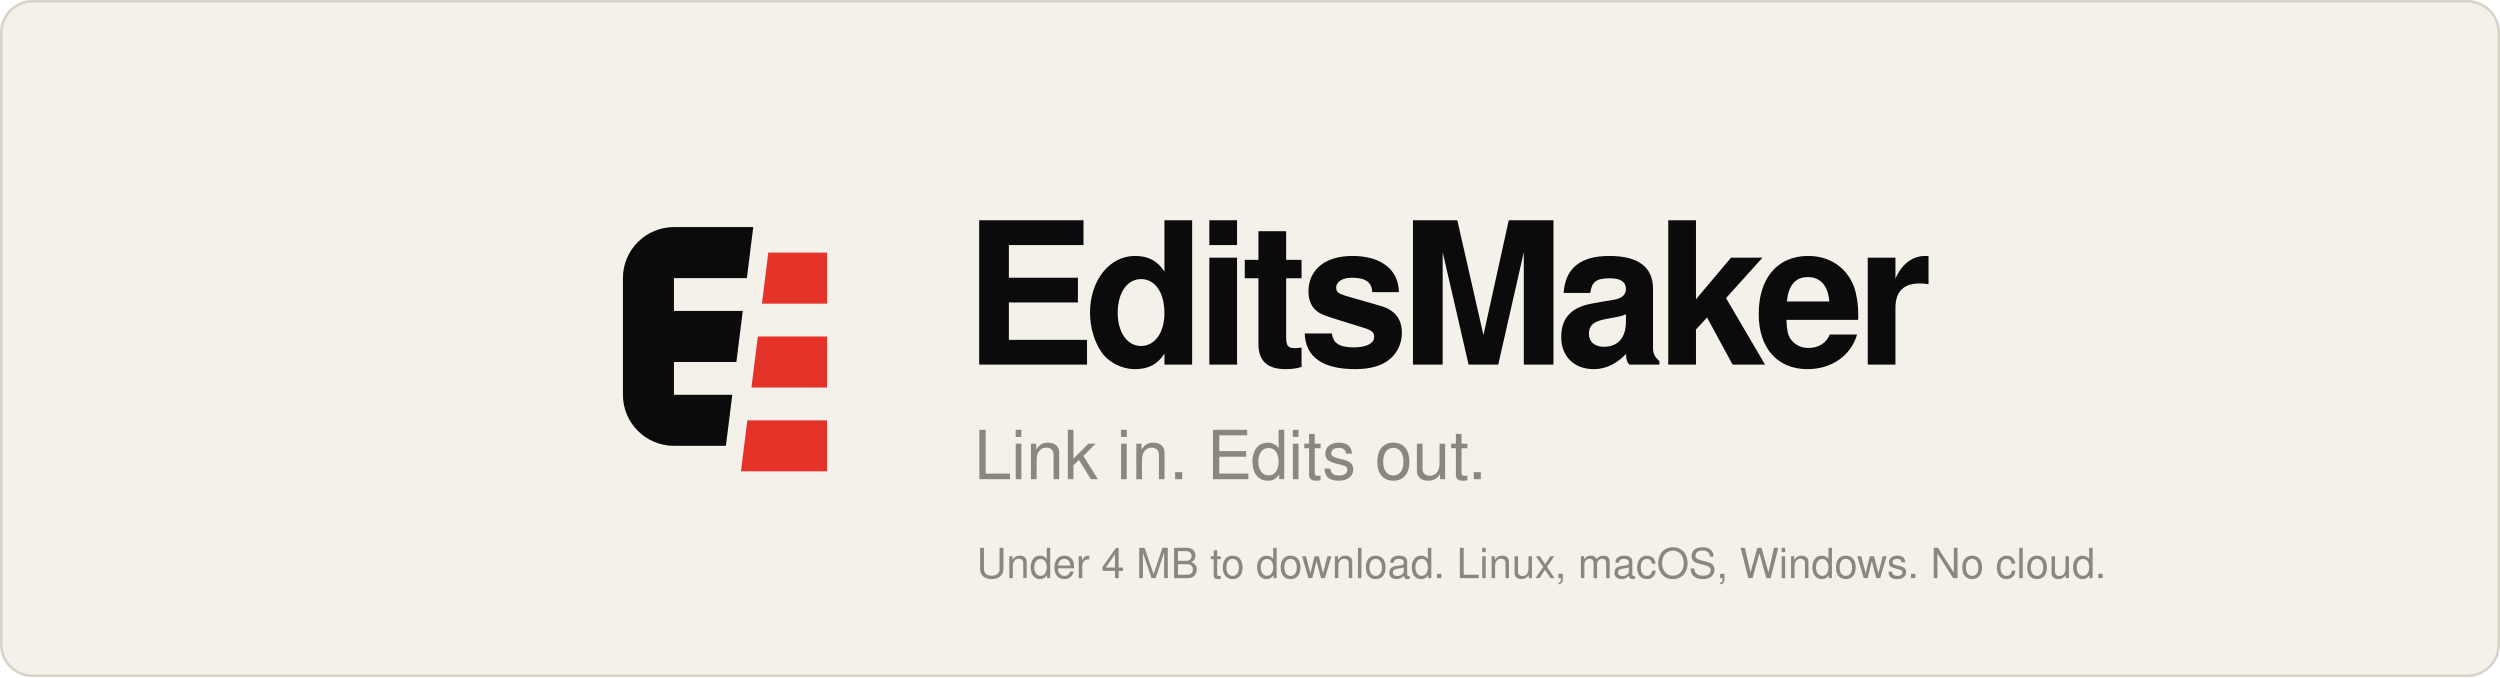
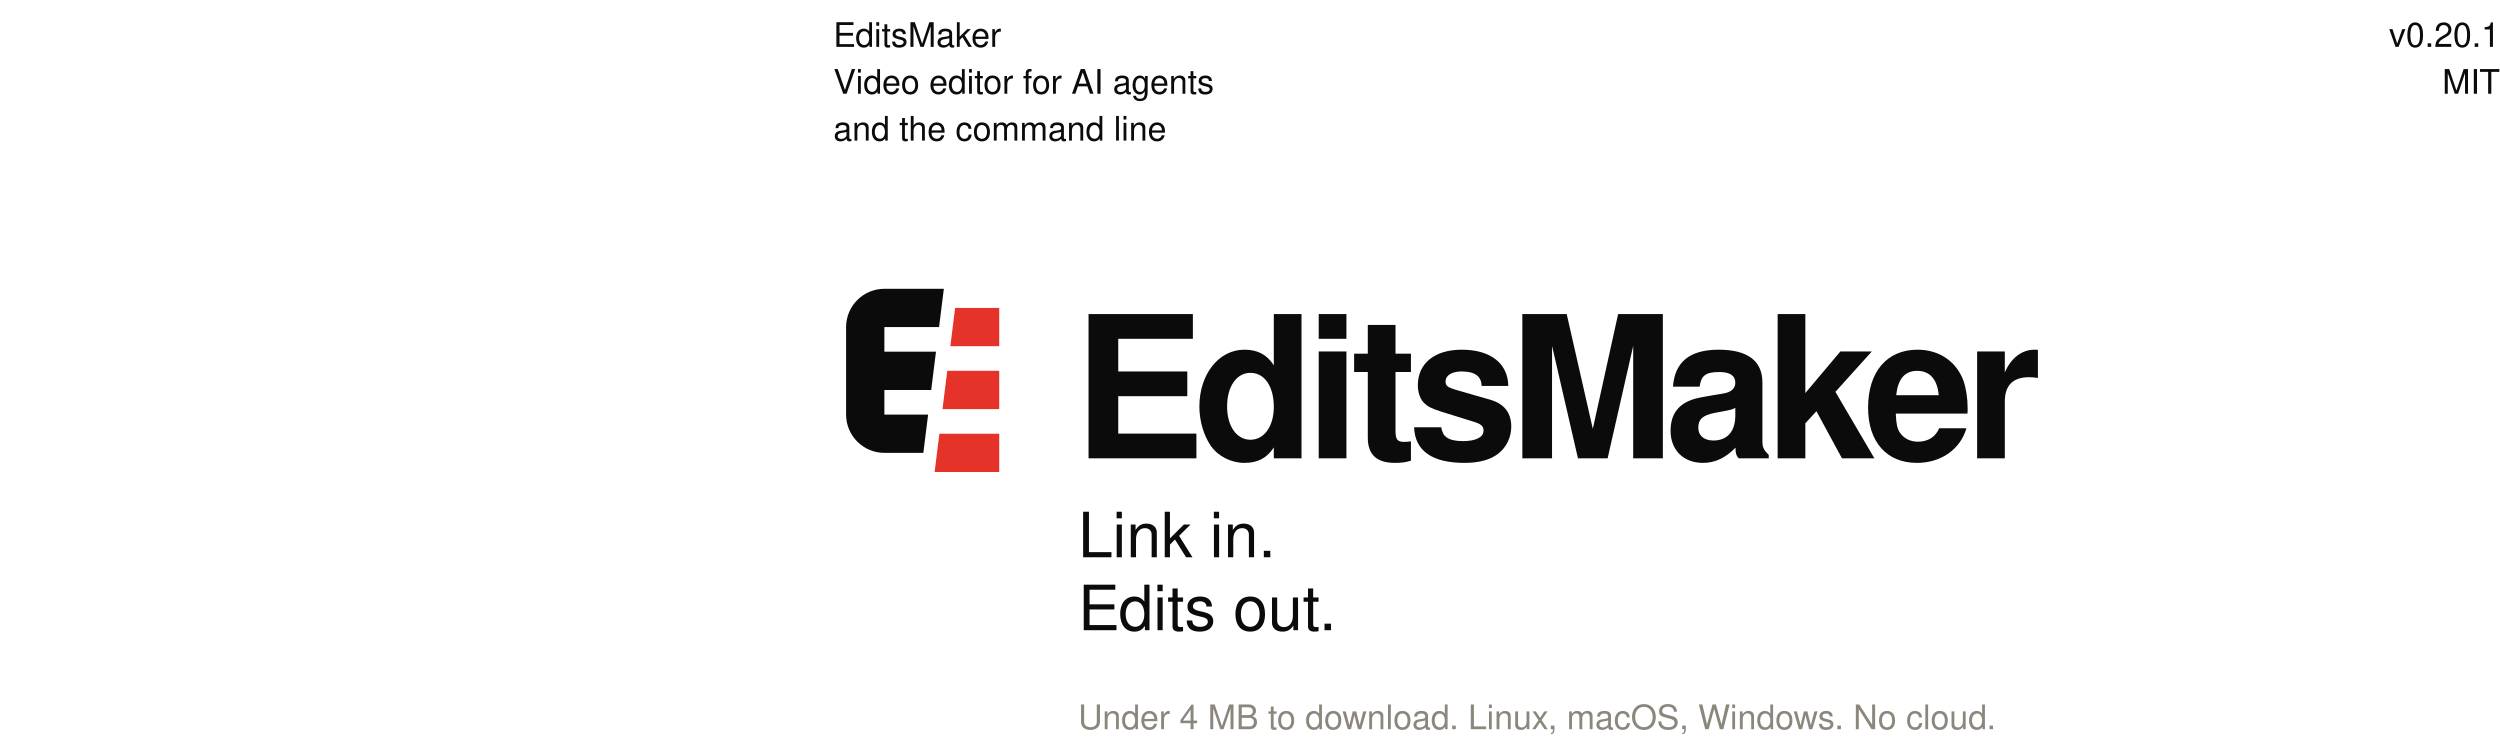
- <svg xmlns="http://www.w3.org/2000/svg" width="960" height="260" viewBox="0 0 960 260" role="img" aria-label="EditsMaker. Link in. Edits out. Under 4 MB to download.">
-   <rect x="0.5" y="0.5" width="959" height="259" rx="12" fill="#F4F1EA" stroke="#D8D3C8" />
-   <g transform="translate(214,62) scale(1.4)">
+ <svg xmlns="http://www.w3.org/2000/svg" width="960" height="290" viewBox="0 0 960 290" role="img" aria-label="EditsMaker. Link in. Edits out. Under 4 MB to download.">
+   <text x="320" y="18" font-family="Helvetica Neue, Helvetica, Arial, Liberation Sans, sans-serif" font-weight="400" font-size="13" fill="#0B0B0C" text-anchor="start" letter-spacing="0">EditsMaker</text>
+   <text x="320" y="36" font-family="Helvetica Neue, Helvetica, Arial, Liberation Sans, sans-serif" font-weight="400" font-size="13" fill="#0B0B0C" text-anchor="start" letter-spacing="0">Video editor for AI agents</text>
+   <text x="320" y="54" font-family="Helvetica Neue, Helvetica, Arial, Liberation Sans, sans-serif" font-weight="400" font-size="13" fill="#0B0B0C" text-anchor="start" letter-spacing="0">and the command line</text>
+   <text x="960" y="18" font-family="Helvetica Neue, Helvetica, Arial, Liberation Sans, sans-serif" font-weight="400" font-size="13" fill="#0B0B0C" text-anchor="end" letter-spacing="0">v0.20.1</text>
+   <text x="960" y="36" font-family="Helvetica Neue, Helvetica, Arial, Liberation Sans, sans-serif" font-weight="400" font-size="13" fill="#0B0B0C" text-anchor="end" letter-spacing="0">MIT</text>
+   <g transform="translate(306,92) scale(1.05)">
    <defs>
-       <clipPath id="lhlight">
+       <clipPath id="lh">
        <polygon points="0,0 56,0 44,96 0,96" />
      </clipPath>
-       <clipPath id="rhlight">
+       <clipPath id="rh">
        <polygon points="61,0 96,0 96,96 49,96" />
      </clipPath>
    </defs>
-     <g clip-path="url(#lhlight)">
+     <g clip-path="url(#lh)">
      <path d="M32,18 H74 V32 H32 V41 H74 V55 H32 V64 H74 V78 H32 A14,14 0 0 1 18,64 V32 A14,14 0 0 1 32,18 Z" fill="#0B0B0C" />
    </g>
-     <g clip-path="url(#rhlight)">
+     <g clip-path="url(#rh)">
      <path d="M32,18 H74 V32 H32 V41 H74 V55 H32 V64 H74 V78 H32 A14,14 0 0 1 18,64 V32 A14,14 0 0 1 32,18 Z" fill="#E5332A" transform="translate(0,7)" />
    </g>
  </g>
-   <text x="370" y="140" font-family="Helvetica Neue, Helvetica, Arial, Liberation Sans, sans-serif" font-weight="700" font-size="76" letter-spacing="-3.5" fill="#0B0B0C">EditsMaker</text>
-   <text x="374" y="184" font-family="Helvetica Neue, Helvetica, Arial, Liberation Sans, sans-serif" font-weight="300" font-size="26" fill="#8C877C">Link in. Edits out.</text>
-   <text x="375" y="222" font-family="Helvetica Neue, Helvetica, Arial, Liberation Sans, sans-serif" font-weight="400" font-size="16" fill="#8C877C" text-anchor="start" letter-spacing="0">Under 4 MB to download. Linux, macOS, Windows. No cloud.</text>
+   <text x="412" y="176" font-family="Helvetica Neue, Helvetica, Arial, Liberation Sans, sans-serif" font-weight="700" font-size="76" fill="#0B0B0C" text-anchor="start" letter-spacing="-3.5">EditsMaker</text>
+   <text x="414" y="214" font-family="Helvetica Neue, Helvetica, Arial, Liberation Sans, sans-serif" font-weight="300" font-size="24" fill="#0B0B0C" text-anchor="start" letter-spacing="0">Link in.</text>
+   <text x="414" y="242" font-family="Helvetica Neue, Helvetica, Arial, Liberation Sans, sans-serif" font-weight="300" font-size="24" fill="#0B0B0C" text-anchor="start" letter-spacing="0">Edits out.</text>
+   <text x="414" y="280" font-family="Helvetica Neue, Helvetica, Arial, Liberation Sans, sans-serif" font-weight="400" font-size="13" fill="#8C877C" text-anchor="start" letter-spacing="0">Under 4 MB to download. Linux, macOS, Windows. No cloud.</text>
</svg>
